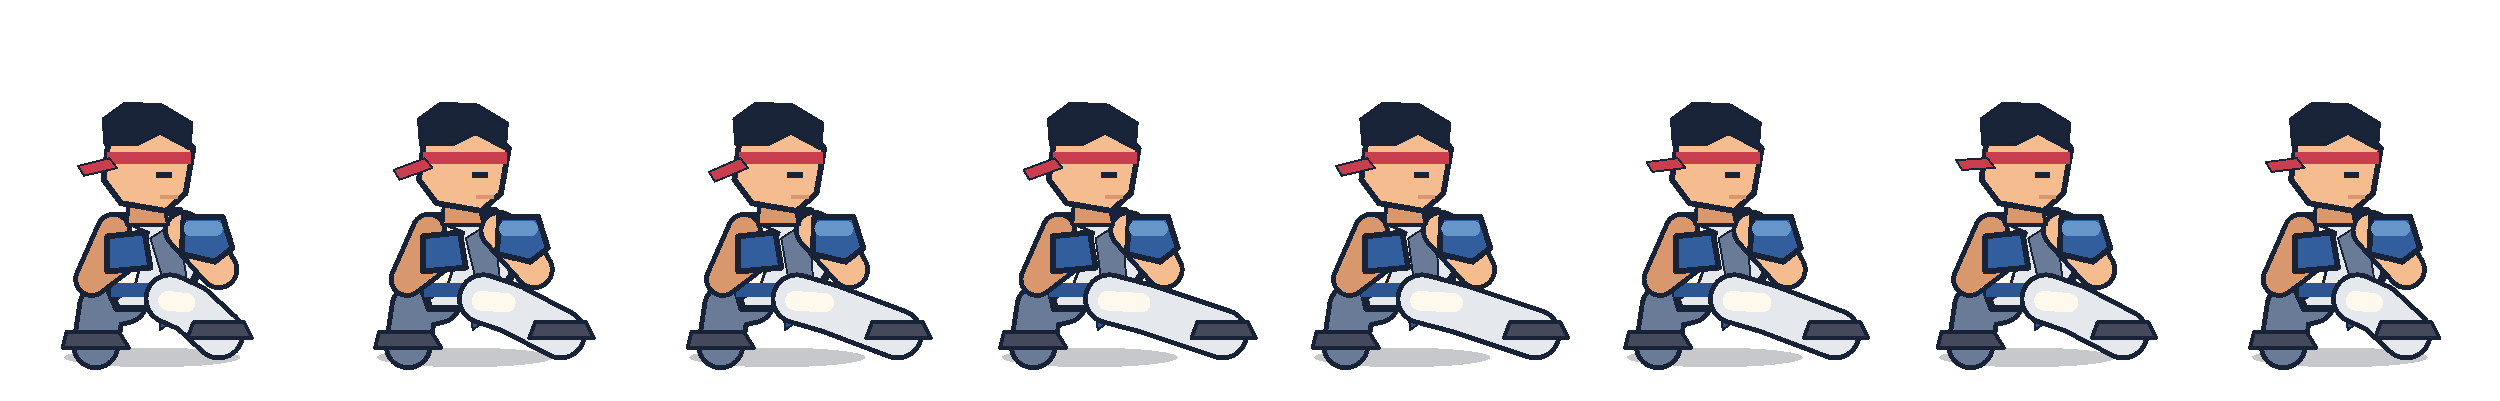
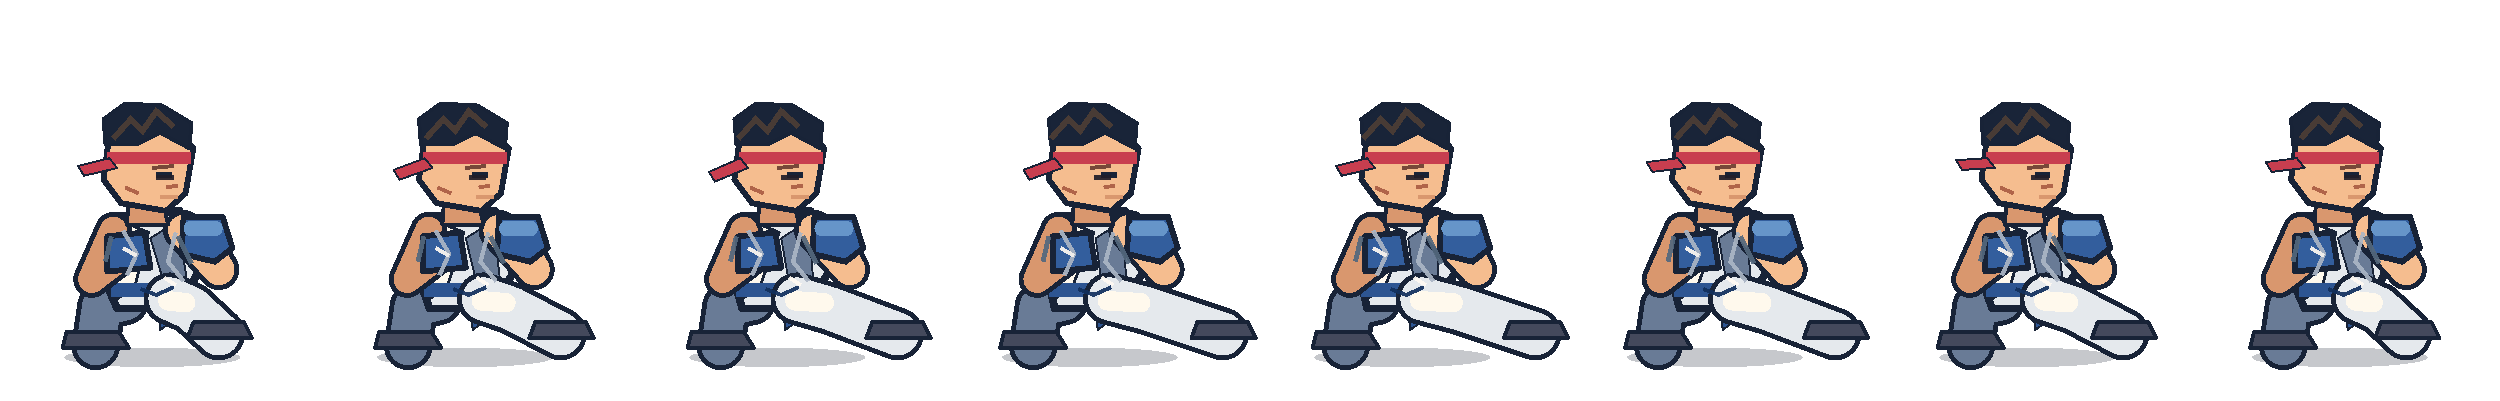
<svg xmlns="http://www.w3.org/2000/svg" width="1280" height="205" viewBox="0 0 1280 205">
  <g shape-rendering="crispEdges">
    <g transform="translate(0 0)">
      <ellipse cx="78" cy="183" rx="45" ry="5" fill="#111728" opacity=".24" />
      <path d="M 64,154 L 52,157 L 49,177" fill="none" stroke="#182337" stroke-width="25" stroke-linejoin="round" stroke-linecap="round" />
      <path d="M 64,154 L 52,157 L 49,177" fill="none" stroke="#697b96" stroke-width="20" stroke-linejoin="round" stroke-linecap="round" />
      <polygon points="34,170 61,170 66,178 32,178" fill="#44495c" stroke="#182337" stroke-width="2" stroke-linejoin="round" />
      <polygon points="58,111 92,108 101,140 92,158 60,158 52,140" fill="#e5e9ed" stroke="#182337" stroke-width="4" stroke-linejoin="round" />
      <polygon points="59,112 76,119 69,147 60,153" fill="#fff9ed" stroke="#182337" stroke-width="1.5" stroke-linejoin="round" />
      <polygon points="91,113 77,122 84,145 97,152" fill="#697b96" stroke="#182337" stroke-width="1" stroke-linejoin="round" />
      <rect x="57" y="145" width="43" height="7" fill="#2d5592" />
      <polygon points="80,147 87,147 90,163 82,169" fill="#2d5592" stroke="#182337" stroke-width="1" stroke-linejoin="round" />
      <path d="M 87,153 L 98,158 L 112,171" fill="none" stroke="#182337" stroke-width="27" stroke-linejoin="round" stroke-linecap="round" />
      <path d="M 87,153 L 98,158 L 112,171" fill="none" stroke="#e5e9ed" stroke-width="22" stroke-linejoin="round" stroke-linecap="round" />
      <path d="M 86,154 L 95,155" fill="none" stroke="#fff9ed" stroke-width="10" stroke-linejoin="round" stroke-linecap="round" />
      <path d="M 86,154 L 95,155" fill="none" stroke="#fff9ed" stroke-width="5" stroke-linejoin="round" stroke-linecap="round" />
      <polygon points="99,165 125,165 129,173 96,173" fill="#44495c" stroke="#182337" stroke-width="2" stroke-linejoin="round" />
      <path d="M 58,118 L 47,143 L 64,130" fill="none" stroke="#182337" stroke-width="19" stroke-linejoin="round" stroke-linecap="round" />
      <path d="M 58,118 L 47,143 L 64,130" fill="none" stroke="#d9976e" stroke-width="14" stroke-linejoin="round" stroke-linecap="round" />
      <polygon points="55,121 74,119 77,137 55,139" fill="#335e9d" stroke="#182337" stroke-width="3" stroke-linejoin="round" />
      <path d="M 94,118 L 112,138 L 103,122" fill="none" stroke="#182337" stroke-width="21" stroke-linejoin="round" stroke-linecap="round" />
      <path d="M 94,118 L 112,138 L 103,122" fill="none" stroke="#f5bd8f" stroke-width="16" stroke-linejoin="round" stroke-linecap="round" />
      <polygon points="94,111 114,111 119,127 110,134 93,130" fill="#335e9d" stroke="#182337" stroke-width="3" stroke-linejoin="round" />
      <path d="M 98,117 L 110,117" fill="none" stroke="#6695c9" stroke-width="8" stroke-linejoin="round" stroke-linecap="round" />
      <path d="M 98,117 L 110,117" fill="none" stroke="#6695c9" stroke-width="3" stroke-linejoin="round" stroke-linecap="round" />
      <polygon points="66,101 83,101 86,115 65,115" fill="#d9976e" stroke="#182337" stroke-width="2" stroke-linejoin="round" />
      <polygon points="56,69 90,66 99,76 95,99 85,108 62,104 53,92" fill="#f5bd8f" stroke="#182337" stroke-width="3" stroke-linejoin="round" />
      <polygon points="54,74 53,61 64,53 83,54 98,63 97,76 82,68 70,74" fill="#192438" stroke="#182337" stroke-width="2" stroke-linejoin="round" />
      <rect x="55" y="78" width="43" height="6" fill="#c83e4f" />
      <polygon points="56,81 40,85 43,90 60,86" fill="#c83e4f" stroke="#182337" stroke-width="1" stroke-linejoin="round" />
      <rect x="80" y="88" width="8" height="3" fill="#182337" />
      <rect x="82" y="100" width="9" height="2" fill="#d9976e" />
+       <g opacity=".92">
+         <path d="M 63 118 L 70 130 L 65 141 M 90 119 L 86 134 L 94 144" fill="none" stroke="#aab5c4" stroke-width="2.2" />
+         <path d="M 63 127 L 70 131 M 84 142 L 90 146" stroke="#fffaf2" stroke-width="2" fill="none" />
+         <path d="M 57 121 L 54 134 M 91 121 L 98 135" stroke="#53677d" stroke-width="2.5" fill="none" />
+         <path d="M 58 71 L 67 61 L 73 67 L 80 57 L 89 65" stroke="#4c3d35" stroke-width="3" fill="none" />
+         <path d="M 64 96 L 71 99 M 85 96 L 91 95" stroke="#aa5c43" stroke-width="2" fill="none" />
+         <path d="M 80 91 L 89 91" stroke="#211d29" stroke-width="2.5" />
+         <path d="M 78 86 L 89 85" stroke="#6d3e32" stroke-width="2" />
+         <path d="M 72 148 L 80 151 L 89 147" stroke="#102f5c" stroke-width="2" fill="none" />
+       </g>
    </g>
    <g transform="translate(160 0)">
      <ellipse cx="78" cy="183" rx="45" ry="5" fill="#111728" opacity=".24" />
      <path d="M 64.5,154 L 52,157 L 49,177" fill="none" stroke="#182337" stroke-width="25" stroke-linejoin="round" stroke-linecap="round" />
      <path d="M 64.5,154 L 52,157 L 49,177" fill="none" stroke="#697b96" stroke-width="20" stroke-linejoin="round" stroke-linecap="round" />
      <polygon points="34,170 61,170 66,178 32,178" fill="#44495c" stroke="#182337" stroke-width="2" stroke-linejoin="round" />
      <polygon points="59.5,111 93.5,108 102.5,140 92,158 60,158 53.5,140" fill="#e5e9ed" stroke="#182337" stroke-width="4" stroke-linejoin="round" />
      <polygon points="60.5,112 77.5,119 69,147 60,153" fill="#fff9ed" stroke="#182337" stroke-width="1.5" stroke-linejoin="round" />
      <polygon points="92.5,113 78.5,122 84,145 97,152" fill="#697b96" stroke="#182337" stroke-width="1" stroke-linejoin="round" />
      <rect x="57" y="145" width="43" height="7" fill="#2d5592" />
      <polygon points="80,147 87,147 90,163 82,169" fill="#2d5592" stroke="#182337" stroke-width="1" stroke-linejoin="round" />
      <path d="M 87.5,153 L 102,158 L 127,171" fill="none" stroke="#182337" stroke-width="27" stroke-linejoin="round" stroke-linecap="round" />
      <path d="M 87.5,153 L 102,158 L 127,171" fill="none" stroke="#e5e9ed" stroke-width="22" stroke-linejoin="round" stroke-linecap="round" />
      <path d="M 86.5,154 L 99,155" fill="none" stroke="#fff9ed" stroke-width="10" stroke-linejoin="round" stroke-linecap="round" />
      <path d="M 86.5,154 L 99,155" fill="none" stroke="#fff9ed" stroke-width="5" stroke-linejoin="round" stroke-linecap="round" />
      <polygon points="114,165 140,165 144,173 111,173" fill="#44495c" stroke="#182337" stroke-width="2" stroke-linejoin="round" />
      <path d="M 59.5,118 L 48.5,143 L 65.5,130" fill="none" stroke="#182337" stroke-width="19" stroke-linejoin="round" stroke-linecap="round" />
      <path d="M 59.5,118 L 48.5,143 L 65.5,130" fill="none" stroke="#d9976e" stroke-width="14" stroke-linejoin="round" stroke-linecap="round" />
      <polygon points="56.5,121 75.5,119 78.5,137 56.5,139" fill="#335e9d" stroke="#182337" stroke-width="3" stroke-linejoin="round" />
      <path d="M 95.5,118 L 113.5,138 L 104.5,122" fill="none" stroke="#182337" stroke-width="21" stroke-linejoin="round" stroke-linecap="round" />
      <path d="M 95.5,118 L 113.5,138 L 104.5,122" fill="none" stroke="#f5bd8f" stroke-width="16" stroke-linejoin="round" stroke-linecap="round" />
      <polygon points="95.5,111 115.5,111 120.5,127 111.5,134 94.5,130" fill="#335e9d" stroke="#182337" stroke-width="3" stroke-linejoin="round" />
      <path d="M 99.5,117 L 111.5,117" fill="none" stroke="#6695c9" stroke-width="8" stroke-linejoin="round" stroke-linecap="round" />
      <path d="M 99.5,117 L 111.5,117" fill="none" stroke="#6695c9" stroke-width="3" stroke-linejoin="round" stroke-linecap="round" />
      <polygon points="67.5,101 84.5,101 87.5,115 66.5,115" fill="#d9976e" stroke="#182337" stroke-width="2" stroke-linejoin="round" />
      <polygon points="57.5,69 91.5,66 100.5,76 96.5,99 86.5,108 63.5,104 54.5,92" fill="#f5bd8f" stroke="#182337" stroke-width="3" stroke-linejoin="round" />
      <polygon points="55.5,74 54.5,61 65.5,53 84.5,54 99.5,63 98.5,76 83.5,68 71.5,74" fill="#192438" stroke="#182337" stroke-width="2" stroke-linejoin="round" />
      <rect x="56.736" y="78" width="43" height="6" fill="#c83e4f" />
      <polygon points="57.5,81 41.5,87 44.5,92 61.5,86" fill="#c83e4f" stroke="#182337" stroke-width="1" stroke-linejoin="round" />
      <rect x="81.736" y="88" width="8" height="3" fill="#182337" />
      <rect x="83.736" y="100" width="9" height="2" fill="#d9976e" />
+       <g opacity=".92">
+         <path d="M 63 118 L 70 130 L 65 141 M 90 119 L 86 134 L 94 144" fill="none" stroke="#aab5c4" stroke-width="2.2" />
+         <path d="M 63 127 L 70 131 M 84 142 L 90 146" stroke="#fffaf2" stroke-width="2" fill="none" />
+         <path d="M 57 121 L 54 134 M 91 121 L 98 135" stroke="#53677d" stroke-width="2.5" fill="none" />
+         <path d="M 58 71 L 67 61 L 73 67 L 80 57 L 89 65" stroke="#4c3d35" stroke-width="3" fill="none" />
+         <path d="M 64 96 L 71 99 M 85 96 L 91 95" stroke="#aa5c43" stroke-width="2" fill="none" />
+         <path d="M 80 91 L 89 91" stroke="#211d29" stroke-width="2.5" />
+         <path d="M 78 86 L 89 85" stroke="#6d3e32" stroke-width="2" />
+         <path d="M 72 148 L 80 151 L 89 147" stroke="#102f5c" stroke-width="2" fill="none" />
+       </g>
    </g>
    <g transform="translate(320 0)">
      <ellipse cx="78" cy="183" rx="45" ry="5" fill="#111728" opacity=".24" />
      <path d="M 65,154 L 52,157 L 49,177" fill="none" stroke="#182337" stroke-width="25" stroke-linejoin="round" stroke-linecap="round" />
      <path d="M 65,154 L 52,157 L 49,177" fill="none" stroke="#697b96" stroke-width="20" stroke-linejoin="round" stroke-linecap="round" />
      <polygon points="34,170 61,170 66,178 32,178" fill="#44495c" stroke="#182337" stroke-width="2" stroke-linejoin="round" />
      <polygon points="61,111 95,108 104,140 92,158 60,158 55,140" fill="#e5e9ed" stroke="#182337" stroke-width="4" stroke-linejoin="round" />
      <polygon points="62,112 79,119 69,147 60,153" fill="#fff9ed" stroke="#182337" stroke-width="1.5" stroke-linejoin="round" />
      <polygon points="94,113 80,122 84,145 97,152" fill="#697b96" stroke="#182337" stroke-width="1" stroke-linejoin="round" />
      <rect x="57" y="145" width="43" height="7" fill="#2d5592" />
      <polygon points="80,147 87,147 90,163 82,169" fill="#2d5592" stroke="#182337" stroke-width="1" stroke-linejoin="round" />
      <path d="M 88,153 L 105,158 L 139.5,171" fill="none" stroke="#182337" stroke-width="27" stroke-linejoin="round" stroke-linecap="round" />
      <path d="M 88,153 L 105,158 L 139.5,171" fill="none" stroke="#e5e9ed" stroke-width="22" stroke-linejoin="round" stroke-linecap="round" />
      <path d="M 87,154 L 102,155" fill="none" stroke="#fff9ed" stroke-width="10" stroke-linejoin="round" stroke-linecap="round" />
      <path d="M 87,154 L 102,155" fill="none" stroke="#fff9ed" stroke-width="5" stroke-linejoin="round" stroke-linecap="round" />
      <polygon points="126.5,165 152.5,165 156.5,173 123.5,173" fill="#44495c" stroke="#182337" stroke-width="2" stroke-linejoin="round" />
      <path d="M 61,118 L 50,143 L 67,130" fill="none" stroke="#182337" stroke-width="19" stroke-linejoin="round" stroke-linecap="round" />
      <path d="M 61,118 L 50,143 L 67,130" fill="none" stroke="#d9976e" stroke-width="14" stroke-linejoin="round" stroke-linecap="round" />
      <polygon points="58,121 77,119 80,137 58,139" fill="#335e9d" stroke="#182337" stroke-width="3" stroke-linejoin="round" />
      <path d="M 97,118 L 115,138 L 106,122" fill="none" stroke="#182337" stroke-width="21" stroke-linejoin="round" stroke-linecap="round" />
      <path d="M 97,118 L 115,138 L 106,122" fill="none" stroke="#f5bd8f" stroke-width="16" stroke-linejoin="round" stroke-linecap="round" />
      <polygon points="97,111 117,111 122,127 113,134 96,130" fill="#335e9d" stroke="#182337" stroke-width="3" stroke-linejoin="round" />
      <path d="M 101,117 L 113,117" fill="none" stroke="#6695c9" stroke-width="8" stroke-linejoin="round" stroke-linecap="round" />
      <path d="M 101,117 L 113,117" fill="none" stroke="#6695c9" stroke-width="3" stroke-linejoin="round" stroke-linecap="round" />
      <polygon points="69,101 86,101 89,115 68,115" fill="#d9976e" stroke="#182337" stroke-width="2" stroke-linejoin="round" />
      <polygon points="59,69 93,66 102,76 98,99 88,108 65,104 56,92" fill="#f5bd8f" stroke="#182337" stroke-width="3" stroke-linejoin="round" />
      <polygon points="57,74 56,61 67,53 86,54 101,63 100,76 85,68 73,74" fill="#192438" stroke="#182337" stroke-width="2" stroke-linejoin="round" />
      <rect x="58.127" y="78" width="43" height="6" fill="#c83e4f" />
      <polygon points="59,81 43,88 46,93 63,86" fill="#c83e4f" stroke="#182337" stroke-width="1" stroke-linejoin="round" />
      <rect x="83.127" y="88" width="8" height="3" fill="#182337" />
      <rect x="85.127" y="100" width="9" height="2" fill="#d9976e" />
+       <g opacity=".92">
+         <path d="M 63 118 L 70 130 L 65 141 M 90 119 L 86 134 L 94 144" fill="none" stroke="#aab5c4" stroke-width="2.2" />
+         <path d="M 63 127 L 70 131 M 84 142 L 90 146" stroke="#fffaf2" stroke-width="2" fill="none" />
+         <path d="M 57 121 L 54 134 M 91 121 L 98 135" stroke="#53677d" stroke-width="2.5" fill="none" />
+         <path d="M 58 71 L 67 61 L 73 67 L 80 57 L 89 65" stroke="#4c3d35" stroke-width="3" fill="none" />
+         <path d="M 64 96 L 71 99 M 85 96 L 91 95" stroke="#aa5c43" stroke-width="2" fill="none" />
+         <path d="M 80 91 L 89 91" stroke="#211d29" stroke-width="2.5" />
+         <path d="M 78 86 L 89 85" stroke="#6d3e32" stroke-width="2" />
+         <path d="M 72 148 L 80 151 L 89 147" stroke="#102f5c" stroke-width="2" fill="none" />
+       </g>
    </g>
    <g transform="translate(480 0)">
      <ellipse cx="78" cy="183" rx="45" ry="5" fill="#111728" opacity=".24" />
      <path d="M 65,154 L 52,157 L 49,177" fill="none" stroke="#182337" stroke-width="25" stroke-linejoin="round" stroke-linecap="round" />
      <path d="M 65,154 L 52,157 L 49,177" fill="none" stroke="#697b96" stroke-width="20" stroke-linejoin="round" stroke-linecap="round" />
      <polygon points="34,170 61,170 66,178 32,178" fill="#44495c" stroke="#182337" stroke-width="2" stroke-linejoin="round" />
      <polygon points="62,111 96,108 105,140 92,158 60,158 56,140" fill="#e5e9ed" stroke="#182337" stroke-width="4" stroke-linejoin="round" />
      <polygon points="63,112 80,119 69,147 60,153" fill="#fff9ed" stroke="#182337" stroke-width="1.5" stroke-linejoin="round" />
      <polygon points="95,113 81,122 84,145 97,152" fill="#697b96" stroke="#182337" stroke-width="1" stroke-linejoin="round" />
      <rect x="57" y="145" width="43" height="7" fill="#2d5592" />
      <polygon points="80,147 87,147 90,163 82,169" fill="#2d5592" stroke="#182337" stroke-width="1" stroke-linejoin="round" />
      <path d="M 88,153 L 107,158 L 146,171" fill="none" stroke="#182337" stroke-width="27" stroke-linejoin="round" stroke-linecap="round" />
      <path d="M 88,153 L 107,158 L 146,171" fill="none" stroke="#e5e9ed" stroke-width="22" stroke-linejoin="round" stroke-linecap="round" />
      <path d="M 87,154 L 104,155" fill="none" stroke="#fff9ed" stroke-width="10" stroke-linejoin="round" stroke-linecap="round" />
      <path d="M 87,154 L 104,155" fill="none" stroke="#fff9ed" stroke-width="5" stroke-linejoin="round" stroke-linecap="round" />
      <polygon points="133,165 159,165 163,173 130,173" fill="#44495c" stroke="#182337" stroke-width="2" stroke-linejoin="round" />
      <path d="M 62,118 L 51,143 L 68,130" fill="none" stroke="#182337" stroke-width="19" stroke-linejoin="round" stroke-linecap="round" />
      <path d="M 62,118 L 51,143 L 68,130" fill="none" stroke="#d9976e" stroke-width="14" stroke-linejoin="round" stroke-linecap="round" />
      <polygon points="59,121 78,119 81,137 59,139" fill="#335e9d" stroke="#182337" stroke-width="3" stroke-linejoin="round" />
      <path d="M 98,118 L 116,138 L 107,122" fill="none" stroke="#182337" stroke-width="21" stroke-linejoin="round" stroke-linecap="round" />
      <path d="M 98,118 L 116,138 L 107,122" fill="none" stroke="#f5bd8f" stroke-width="16" stroke-linejoin="round" stroke-linecap="round" />
      <polygon points="98,111 118,111 123,127 114,134 97,130" fill="#335e9d" stroke="#182337" stroke-width="3" stroke-linejoin="round" />
      <path d="M 102,117 L 114,117" fill="none" stroke="#6695c9" stroke-width="8" stroke-linejoin="round" stroke-linecap="round" />
      <path d="M 102,117 L 114,117" fill="none" stroke="#6695c9" stroke-width="3" stroke-linejoin="round" stroke-linecap="round" />
      <polygon points="70,101 87,101 90,115 69,115" fill="#d9976e" stroke="#182337" stroke-width="2" stroke-linejoin="round" />
      <polygon points="60,69 94,66 103,76 99,99 89,108 66,104 57,92" fill="#f5bd8f" stroke="#182337" stroke-width="3" stroke-linejoin="round" />
      <polygon points="58,74 57,61 68,53 87,54 102,63 101,76 86,68 74,74" fill="#192438" stroke="#182337" stroke-width="2" stroke-linejoin="round" />
      <rect x="58.9" y="78" width="43" height="6" fill="#c83e4f" />
      <polygon points="60,81 44,87 47,92 64,86" fill="#c83e4f" stroke="#182337" stroke-width="1" stroke-linejoin="round" />
      <rect x="83.9" y="88" width="8" height="3" fill="#182337" />
      <rect x="85.9" y="100" width="9" height="2" fill="#d9976e" />
+       <g opacity=".92">
+         <path d="M 63 118 L 70 130 L 65 141 M 90 119 L 86 134 L 94 144" fill="none" stroke="#aab5c4" stroke-width="2.2" />
+         <path d="M 63 127 L 70 131 M 84 142 L 90 146" stroke="#fffaf2" stroke-width="2" fill="none" />
+         <path d="M 57 121 L 54 134 M 91 121 L 98 135" stroke="#53677d" stroke-width="2.5" fill="none" />
+         <path d="M 58 71 L 67 61 L 73 67 L 80 57 L 89 65" stroke="#4c3d35" stroke-width="3" fill="none" />
+         <path d="M 64 96 L 71 99 M 85 96 L 91 95" stroke="#aa5c43" stroke-width="2" fill="none" />
+         <path d="M 80 91 L 89 91" stroke="#211d29" stroke-width="2.5" />
+         <path d="M 78 86 L 89 85" stroke="#6d3e32" stroke-width="2" />
+         <path d="M 72 148 L 80 151 L 89 147" stroke="#102f5c" stroke-width="2" fill="none" />
+       </g>
    </g>
    <g transform="translate(640 0)">
      <ellipse cx="78" cy="183" rx="45" ry="5" fill="#111728" opacity=".24" />
      <path d="M 65,154 L 52,157 L 49,177" fill="none" stroke="#182337" stroke-width="25" stroke-linejoin="round" stroke-linecap="round" />
      <path d="M 65,154 L 52,157 L 49,177" fill="none" stroke="#697b96" stroke-width="20" stroke-linejoin="round" stroke-linecap="round" />
      <polygon points="34,170 61,170 66,178 32,178" fill="#44495c" stroke="#182337" stroke-width="2" stroke-linejoin="round" />
      <polygon points="62,111 96,108 105,140 92,158 60,158 56,140" fill="#e5e9ed" stroke="#182337" stroke-width="4" stroke-linejoin="round" />
      <polygon points="63,112 80,119 69,147 60,153" fill="#fff9ed" stroke="#182337" stroke-width="1.5" stroke-linejoin="round" />
      <polygon points="95,113 81,122 84,145 97,152" fill="#697b96" stroke="#182337" stroke-width="1" stroke-linejoin="round" />
      <rect x="57" y="145" width="43" height="7" fill="#2d5592" />
      <polygon points="80,147 87,147 90,163 82,169" fill="#2d5592" stroke="#182337" stroke-width="1" stroke-linejoin="round" />
      <path d="M 88,153 L 107,158 L 146,171" fill="none" stroke="#182337" stroke-width="27" stroke-linejoin="round" stroke-linecap="round" />
      <path d="M 88,153 L 107,158 L 146,171" fill="none" stroke="#e5e9ed" stroke-width="22" stroke-linejoin="round" stroke-linecap="round" />
      <path d="M 87,154 L 104,155" fill="none" stroke="#fff9ed" stroke-width="10" stroke-linejoin="round" stroke-linecap="round" />
      <path d="M 87,154 L 104,155" fill="none" stroke="#fff9ed" stroke-width="5" stroke-linejoin="round" stroke-linecap="round" />
      <polygon points="133,165 159,165 163,173 130,173" fill="#44495c" stroke="#182337" stroke-width="2" stroke-linejoin="round" />
      <path d="M 62,118 L 51,143 L 68,130" fill="none" stroke="#182337" stroke-width="19" stroke-linejoin="round" stroke-linecap="round" />
      <path d="M 62,118 L 51,143 L 68,130" fill="none" stroke="#d9976e" stroke-width="14" stroke-linejoin="round" stroke-linecap="round" />
      <polygon points="59,121 78,119 81,137 59,139" fill="#335e9d" stroke="#182337" stroke-width="3" stroke-linejoin="round" />
      <path d="M 98,118 L 116,138 L 107,122" fill="none" stroke="#182337" stroke-width="21" stroke-linejoin="round" stroke-linecap="round" />
      <path d="M 98,118 L 116,138 L 107,122" fill="none" stroke="#f5bd8f" stroke-width="16" stroke-linejoin="round" stroke-linecap="round" />
      <polygon points="98,111 118,111 123,127 114,134 97,130" fill="#335e9d" stroke="#182337" stroke-width="3" stroke-linejoin="round" />
      <path d="M 102,117 L 114,117" fill="none" stroke="#6695c9" stroke-width="8" stroke-linejoin="round" stroke-linecap="round" />
      <path d="M 102,117 L 114,117" fill="none" stroke="#6695c9" stroke-width="3" stroke-linejoin="round" stroke-linecap="round" />
      <polygon points="70,101 87,101 90,115 69,115" fill="#d9976e" stroke="#182337" stroke-width="2" stroke-linejoin="round" />
      <polygon points="60,69 94,66 103,76 99,99 89,108 66,104 57,92" fill="#f5bd8f" stroke="#182337" stroke-width="3" stroke-linejoin="round" />
      <polygon points="58,74 57,61 68,53 87,54 102,63 101,76 86,68 74,74" fill="#192438" stroke="#182337" stroke-width="2" stroke-linejoin="round" />
      <rect x="58.9" y="78" width="43" height="6" fill="#c83e4f" />
      <polygon points="60,81 44,85 47,90 64,86" fill="#c83e4f" stroke="#182337" stroke-width="1" stroke-linejoin="round" />
      <rect x="83.9" y="88" width="8" height="3" fill="#182337" />
      <rect x="85.9" y="100" width="9" height="2" fill="#d9976e" />
+       <g opacity=".92">
+         <path d="M 63 118 L 70 130 L 65 141 M 90 119 L 86 134 L 94 144" fill="none" stroke="#aab5c4" stroke-width="2.2" />
+         <path d="M 63 127 L 70 131 M 84 142 L 90 146" stroke="#fffaf2" stroke-width="2" fill="none" />
+         <path d="M 57 121 L 54 134 M 91 121 L 98 135" stroke="#53677d" stroke-width="2.5" fill="none" />
+         <path d="M 58 71 L 67 61 L 73 67 L 80 57 L 89 65" stroke="#4c3d35" stroke-width="3" fill="none" />
+         <path d="M 64 96 L 71 99 M 85 96 L 91 95" stroke="#aa5c43" stroke-width="2" fill="none" />
+         <path d="M 80 91 L 89 91" stroke="#211d29" stroke-width="2.5" />
+         <path d="M 78 86 L 89 85" stroke="#6d3e32" stroke-width="2" />
+         <path d="M 72 148 L 80 151 L 89 147" stroke="#102f5c" stroke-width="2" fill="none" />
+       </g>
    </g>
    <g transform="translate(800 0)">
      <ellipse cx="78" cy="183" rx="45" ry="5" fill="#111728" opacity=".24" />
      <path d="M 65,154 L 52,157 L 49,177" fill="none" stroke="#182337" stroke-width="25" stroke-linejoin="round" stroke-linecap="round" />
      <path d="M 65,154 L 52,157 L 49,177" fill="none" stroke="#697b96" stroke-width="20" stroke-linejoin="round" stroke-linecap="round" />
      <polygon points="34,170 61,170 66,178 32,178" fill="#44495c" stroke="#182337" stroke-width="2" stroke-linejoin="round" />
      <polygon points="61,111 95,108 104,140 92,158 60,158 55,140" fill="#e5e9ed" stroke="#182337" stroke-width="4" stroke-linejoin="round" />
      <polygon points="62,112 79,119 69,147 60,153" fill="#fff9ed" stroke="#182337" stroke-width="1.5" stroke-linejoin="round" />
      <polygon points="94,113 80,122 84,145 97,152" fill="#697b96" stroke="#182337" stroke-width="1" stroke-linejoin="round" />
      <rect x="57" y="145" width="43" height="7" fill="#2d5592" />
      <polygon points="80,147 87,147 90,163 82,169" fill="#2d5592" stroke="#182337" stroke-width="1" stroke-linejoin="round" />
      <path d="M 88,153 L 105,158 L 139.5,171" fill="none" stroke="#182337" stroke-width="27" stroke-linejoin="round" stroke-linecap="round" />
      <path d="M 88,153 L 105,158 L 139.5,171" fill="none" stroke="#e5e9ed" stroke-width="22" stroke-linejoin="round" stroke-linecap="round" />
      <path d="M 87,154 L 102,155" fill="none" stroke="#fff9ed" stroke-width="10" stroke-linejoin="round" stroke-linecap="round" />
      <path d="M 87,154 L 102,155" fill="none" stroke="#fff9ed" stroke-width="5" stroke-linejoin="round" stroke-linecap="round" />
      <polygon points="126.5,165 152.5,165 156.5,173 123.5,173" fill="#44495c" stroke="#182337" stroke-width="2" stroke-linejoin="round" />
      <path d="M 61,118 L 50,143 L 67,130" fill="none" stroke="#182337" stroke-width="19" stroke-linejoin="round" stroke-linecap="round" />
      <path d="M 61,118 L 50,143 L 67,130" fill="none" stroke="#d9976e" stroke-width="14" stroke-linejoin="round" stroke-linecap="round" />
      <polygon points="58,121 77,119 80,137 58,139" fill="#335e9d" stroke="#182337" stroke-width="3" stroke-linejoin="round" />
      <path d="M 97,118 L 115,138 L 106,122" fill="none" stroke="#182337" stroke-width="21" stroke-linejoin="round" stroke-linecap="round" />
      <path d="M 97,118 L 115,138 L 106,122" fill="none" stroke="#f5bd8f" stroke-width="16" stroke-linejoin="round" stroke-linecap="round" />
      <polygon points="97,111 117,111 122,127 113,134 96,130" fill="#335e9d" stroke="#182337" stroke-width="3" stroke-linejoin="round" />
      <path d="M 101,117 L 113,117" fill="none" stroke="#6695c9" stroke-width="8" stroke-linejoin="round" stroke-linecap="round" />
      <path d="M 101,117 L 113,117" fill="none" stroke="#6695c9" stroke-width="3" stroke-linejoin="round" stroke-linecap="round" />
      <polygon points="69,101 86,101 89,115 68,115" fill="#d9976e" stroke="#182337" stroke-width="2" stroke-linejoin="round" />
      <polygon points="59,69 93,66 102,76 98,99 88,108 65,104 56,92" fill="#f5bd8f" stroke="#182337" stroke-width="3" stroke-linejoin="round" />
      <polygon points="57,74 56,61 67,53 86,54 101,63 100,76 85,68 73,74" fill="#192438" stroke="#182337" stroke-width="2" stroke-linejoin="round" />
      <rect x="58.127" y="78" width="43" height="6" fill="#c83e4f" />
      <polygon points="59,81 43,83 46,88 63,86" fill="#c83e4f" stroke="#182337" stroke-width="1" stroke-linejoin="round" />
      <rect x="83.127" y="88" width="8" height="3" fill="#182337" />
      <rect x="85.127" y="100" width="9" height="2" fill="#d9976e" />
+       <g opacity=".92">
+         <path d="M 63 118 L 70 130 L 65 141 M 90 119 L 86 134 L 94 144" fill="none" stroke="#aab5c4" stroke-width="2.2" />
+         <path d="M 63 127 L 70 131 M 84 142 L 90 146" stroke="#fffaf2" stroke-width="2" fill="none" />
+         <path d="M 57 121 L 54 134 M 91 121 L 98 135" stroke="#53677d" stroke-width="2.5" fill="none" />
+         <path d="M 58 71 L 67 61 L 73 67 L 80 57 L 89 65" stroke="#4c3d35" stroke-width="3" fill="none" />
+         <path d="M 64 96 L 71 99 M 85 96 L 91 95" stroke="#aa5c43" stroke-width="2" fill="none" />
+         <path d="M 80 91 L 89 91" stroke="#211d29" stroke-width="2.5" />
+         <path d="M 78 86 L 89 85" stroke="#6d3e32" stroke-width="2" />
+         <path d="M 72 148 L 80 151 L 89 147" stroke="#102f5c" stroke-width="2" fill="none" />
+       </g>
    </g>
    <g transform="translate(960 0)">
      <ellipse cx="78" cy="183" rx="45" ry="5" fill="#111728" opacity=".24" />
      <path d="M 64.5,154 L 52,157 L 49,177" fill="none" stroke="#182337" stroke-width="25" stroke-linejoin="round" stroke-linecap="round" />
      <path d="M 64.5,154 L 52,157 L 49,177" fill="none" stroke="#697b96" stroke-width="20" stroke-linejoin="round" stroke-linecap="round" />
      <polygon points="34,170 61,170 66,178 32,178" fill="#44495c" stroke="#182337" stroke-width="2" stroke-linejoin="round" />
      <polygon points="59.5,111 93.5,108 102.5,140 92,158 60,158 53.5,140" fill="#e5e9ed" stroke="#182337" stroke-width="4" stroke-linejoin="round" />
      <polygon points="60.5,112 77.5,119 69,147 60,153" fill="#fff9ed" stroke="#182337" stroke-width="1.5" stroke-linejoin="round" />
      <polygon points="92.5,113 78.5,122 84,145 97,152" fill="#697b96" stroke="#182337" stroke-width="1" stroke-linejoin="round" />
      <rect x="57" y="145" width="43" height="7" fill="#2d5592" />
      <polygon points="80,147 87,147 90,163 82,169" fill="#2d5592" stroke="#182337" stroke-width="1" stroke-linejoin="round" />
      <path d="M 87.5,153 L 102,158 L 127,171" fill="none" stroke="#182337" stroke-width="27" stroke-linejoin="round" stroke-linecap="round" />
      <path d="M 87.5,153 L 102,158 L 127,171" fill="none" stroke="#e5e9ed" stroke-width="22" stroke-linejoin="round" stroke-linecap="round" />
      <path d="M 86.5,154 L 99,155" fill="none" stroke="#fff9ed" stroke-width="10" stroke-linejoin="round" stroke-linecap="round" />
      <path d="M 86.5,154 L 99,155" fill="none" stroke="#fff9ed" stroke-width="5" stroke-linejoin="round" stroke-linecap="round" />
      <polygon points="114,165 140,165 144,173 111,173" fill="#44495c" stroke="#182337" stroke-width="2" stroke-linejoin="round" />
      <path d="M 59.5,118 L 48.5,143 L 65.5,130" fill="none" stroke="#182337" stroke-width="19" stroke-linejoin="round" stroke-linecap="round" />
      <path d="M 59.5,118 L 48.5,143 L 65.5,130" fill="none" stroke="#d9976e" stroke-width="14" stroke-linejoin="round" stroke-linecap="round" />
      <polygon points="56.5,121 75.5,119 78.5,137 56.5,139" fill="#335e9d" stroke="#182337" stroke-width="3" stroke-linejoin="round" />
      <path d="M 95.5,118 L 113.5,138 L 104.5,122" fill="none" stroke="#182337" stroke-width="21" stroke-linejoin="round" stroke-linecap="round" />
      <path d="M 95.5,118 L 113.5,138 L 104.5,122" fill="none" stroke="#f5bd8f" stroke-width="16" stroke-linejoin="round" stroke-linecap="round" />
      <polygon points="95.5,111 115.5,111 120.5,127 111.5,134 94.5,130" fill="#335e9d" stroke="#182337" stroke-width="3" stroke-linejoin="round" />
      <path d="M 99.5,117 L 111.5,117" fill="none" stroke="#6695c9" stroke-width="8" stroke-linejoin="round" stroke-linecap="round" />
      <path d="M 99.5,117 L 111.5,117" fill="none" stroke="#6695c9" stroke-width="3" stroke-linejoin="round" stroke-linecap="round" />
      <polygon points="67.5,101 84.5,101 87.5,115 66.5,115" fill="#d9976e" stroke="#182337" stroke-width="2" stroke-linejoin="round" />
      <polygon points="57.5,69 91.5,66 100.5,76 96.5,99 86.5,108 63.5,104 54.5,92" fill="#f5bd8f" stroke="#182337" stroke-width="3" stroke-linejoin="round" />
      <polygon points="55.5,74 54.5,61 65.5,53 84.5,54 99.5,63 98.5,76 83.5,68 71.5,74" fill="#192438" stroke="#182337" stroke-width="2" stroke-linejoin="round" />
      <rect x="56.736" y="78" width="43" height="6" fill="#c83e4f" />
      <polygon points="57.5,81 41.5,82 44.5,87 61.5,86" fill="#c83e4f" stroke="#182337" stroke-width="1" stroke-linejoin="round" />
      <rect x="81.736" y="88" width="8" height="3" fill="#182337" />
      <rect x="83.736" y="100" width="9" height="2" fill="#d9976e" />
+       <g opacity=".92">
+         <path d="M 63 118 L 70 130 L 65 141 M 90 119 L 86 134 L 94 144" fill="none" stroke="#aab5c4" stroke-width="2.2" />
+         <path d="M 63 127 L 70 131 M 84 142 L 90 146" stroke="#fffaf2" stroke-width="2" fill="none" />
+         <path d="M 57 121 L 54 134 M 91 121 L 98 135" stroke="#53677d" stroke-width="2.5" fill="none" />
+         <path d="M 58 71 L 67 61 L 73 67 L 80 57 L 89 65" stroke="#4c3d35" stroke-width="3" fill="none" />
+         <path d="M 64 96 L 71 99 M 85 96 L 91 95" stroke="#aa5c43" stroke-width="2" fill="none" />
+         <path d="M 80 91 L 89 91" stroke="#211d29" stroke-width="2.5" />
+         <path d="M 78 86 L 89 85" stroke="#6d3e32" stroke-width="2" />
+         <path d="M 72 148 L 80 151 L 89 147" stroke="#102f5c" stroke-width="2" fill="none" />
+       </g>
    </g>
    <g transform="translate(1120 0)">
      <ellipse cx="78" cy="183" rx="45" ry="5" fill="#111728" opacity=".24" />
      <path d="M 64,154 L 52,157 L 49,177" fill="none" stroke="#182337" stroke-width="25" stroke-linejoin="round" stroke-linecap="round" />
      <path d="M 64,154 L 52,157 L 49,177" fill="none" stroke="#697b96" stroke-width="20" stroke-linejoin="round" stroke-linecap="round" />
      <polygon points="34,170 61,170 66,178 32,178" fill="#44495c" stroke="#182337" stroke-width="2" stroke-linejoin="round" />
      <polygon points="58,111 92,108 101,140 92,158 60,158 52,140" fill="#e5e9ed" stroke="#182337" stroke-width="4" stroke-linejoin="round" />
      <polygon points="59,112 76,119 69,147 60,153" fill="#fff9ed" stroke="#182337" stroke-width="1.5" stroke-linejoin="round" />
      <polygon points="91,113 77,122 84,145 97,152" fill="#697b96" stroke="#182337" stroke-width="1" stroke-linejoin="round" />
      <rect x="57" y="145" width="43" height="7" fill="#2d5592" />
      <polygon points="80,147 87,147 90,163 82,169" fill="#2d5592" stroke="#182337" stroke-width="1" stroke-linejoin="round" />
      <path d="M 87,153 L 98,158 L 112,171" fill="none" stroke="#182337" stroke-width="27" stroke-linejoin="round" stroke-linecap="round" />
      <path d="M 87,153 L 98,158 L 112,171" fill="none" stroke="#e5e9ed" stroke-width="22" stroke-linejoin="round" stroke-linecap="round" />
      <path d="M 86,154 L 95,155" fill="none" stroke="#fff9ed" stroke-width="10" stroke-linejoin="round" stroke-linecap="round" />
      <path d="M 86,154 L 95,155" fill="none" stroke="#fff9ed" stroke-width="5" stroke-linejoin="round" stroke-linecap="round" />
      <polygon points="99,165 125,165 129,173 96,173" fill="#44495c" stroke="#182337" stroke-width="2" stroke-linejoin="round" />
      <path d="M 58,118 L 47,143 L 64,130" fill="none" stroke="#182337" stroke-width="19" stroke-linejoin="round" stroke-linecap="round" />
      <path d="M 58,118 L 47,143 L 64,130" fill="none" stroke="#d9976e" stroke-width="14" stroke-linejoin="round" stroke-linecap="round" />
      <polygon points="55,121 74,119 77,137 55,139" fill="#335e9d" stroke="#182337" stroke-width="3" stroke-linejoin="round" />
      <path d="M 94,118 L 112,138 L 103,122" fill="none" stroke="#182337" stroke-width="21" stroke-linejoin="round" stroke-linecap="round" />
      <path d="M 94,118 L 112,138 L 103,122" fill="none" stroke="#f5bd8f" stroke-width="16" stroke-linejoin="round" stroke-linecap="round" />
      <polygon points="94,111 114,111 119,127 110,134 93,130" fill="#335e9d" stroke="#182337" stroke-width="3" stroke-linejoin="round" />
      <path d="M 98,117 L 110,117" fill="none" stroke="#6695c9" stroke-width="8" stroke-linejoin="round" stroke-linecap="round" />
      <path d="M 98,117 L 110,117" fill="none" stroke="#6695c9" stroke-width="3" stroke-linejoin="round" stroke-linecap="round" />
      <polygon points="66,101 83,101 86,115 65,115" fill="#d9976e" stroke="#182337" stroke-width="2" stroke-linejoin="round" />
      <polygon points="56,69 90,66 99,76 95,99 85,108 62,104 53,92" fill="#f5bd8f" stroke="#182337" stroke-width="3" stroke-linejoin="round" />
      <polygon points="54,74 53,61 64,53 83,54 98,63 97,76 82,68 70,74" fill="#192438" stroke="#182337" stroke-width="2" stroke-linejoin="round" />
      <rect x="55" y="78" width="43" height="6" fill="#c83e4f" />
      <polygon points="56,81 40,83 43,88 60,86" fill="#c83e4f" stroke="#182337" stroke-width="1" stroke-linejoin="round" />
      <rect x="80" y="88" width="8" height="3" fill="#182337" />
      <rect x="82" y="100" width="9" height="2" fill="#d9976e" />
+       <g opacity=".92">
+         <path d="M 63 118 L 70 130 L 65 141 M 90 119 L 86 134 L 94 144" fill="none" stroke="#aab5c4" stroke-width="2.2" />
+         <path d="M 63 127 L 70 131 M 84 142 L 90 146" stroke="#fffaf2" stroke-width="2" fill="none" />
+         <path d="M 57 121 L 54 134 M 91 121 L 98 135" stroke="#53677d" stroke-width="2.5" fill="none" />
+         <path d="M 58 71 L 67 61 L 73 67 L 80 57 L 89 65" stroke="#4c3d35" stroke-width="3" fill="none" />
+         <path d="M 64 96 L 71 99 M 85 96 L 91 95" stroke="#aa5c43" stroke-width="2" fill="none" />
+         <path d="M 80 91 L 89 91" stroke="#211d29" stroke-width="2.5" />
+         <path d="M 78 86 L 89 85" stroke="#6d3e32" stroke-width="2" />
+         <path d="M 72 148 L 80 151 L 89 147" stroke="#102f5c" stroke-width="2" fill="none" />
+       </g>
    </g>
  </g>
</svg>
